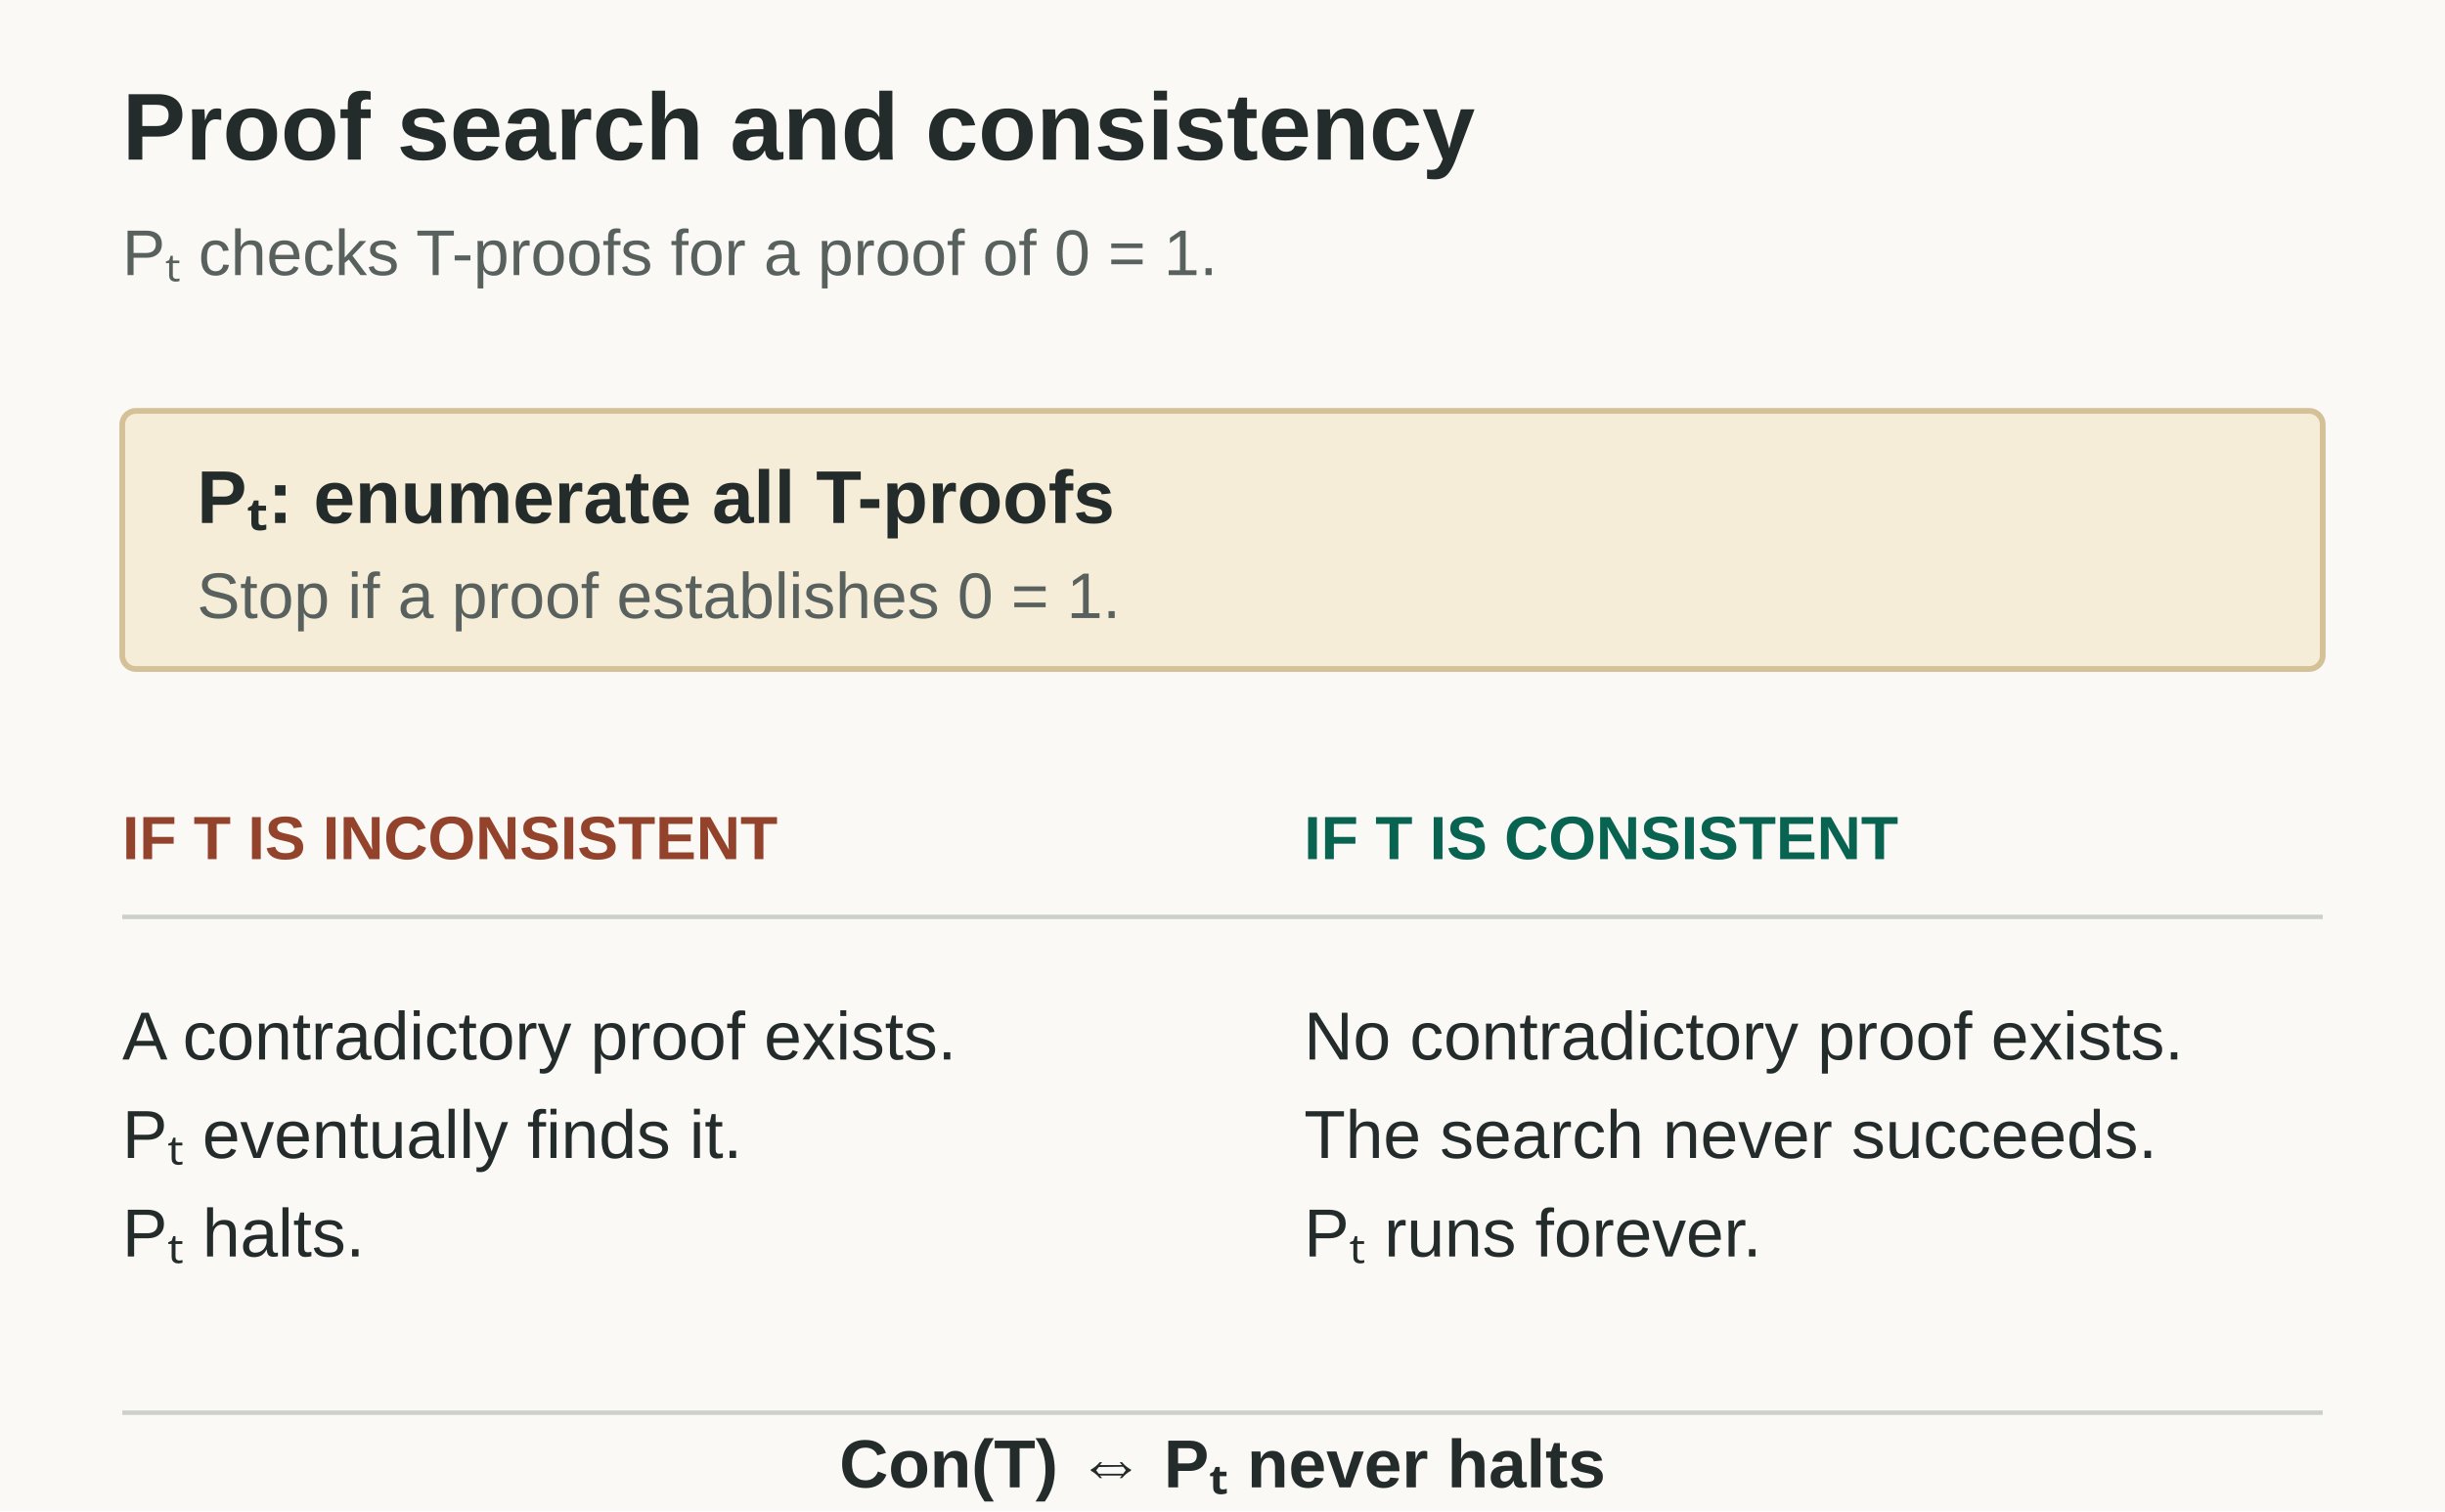
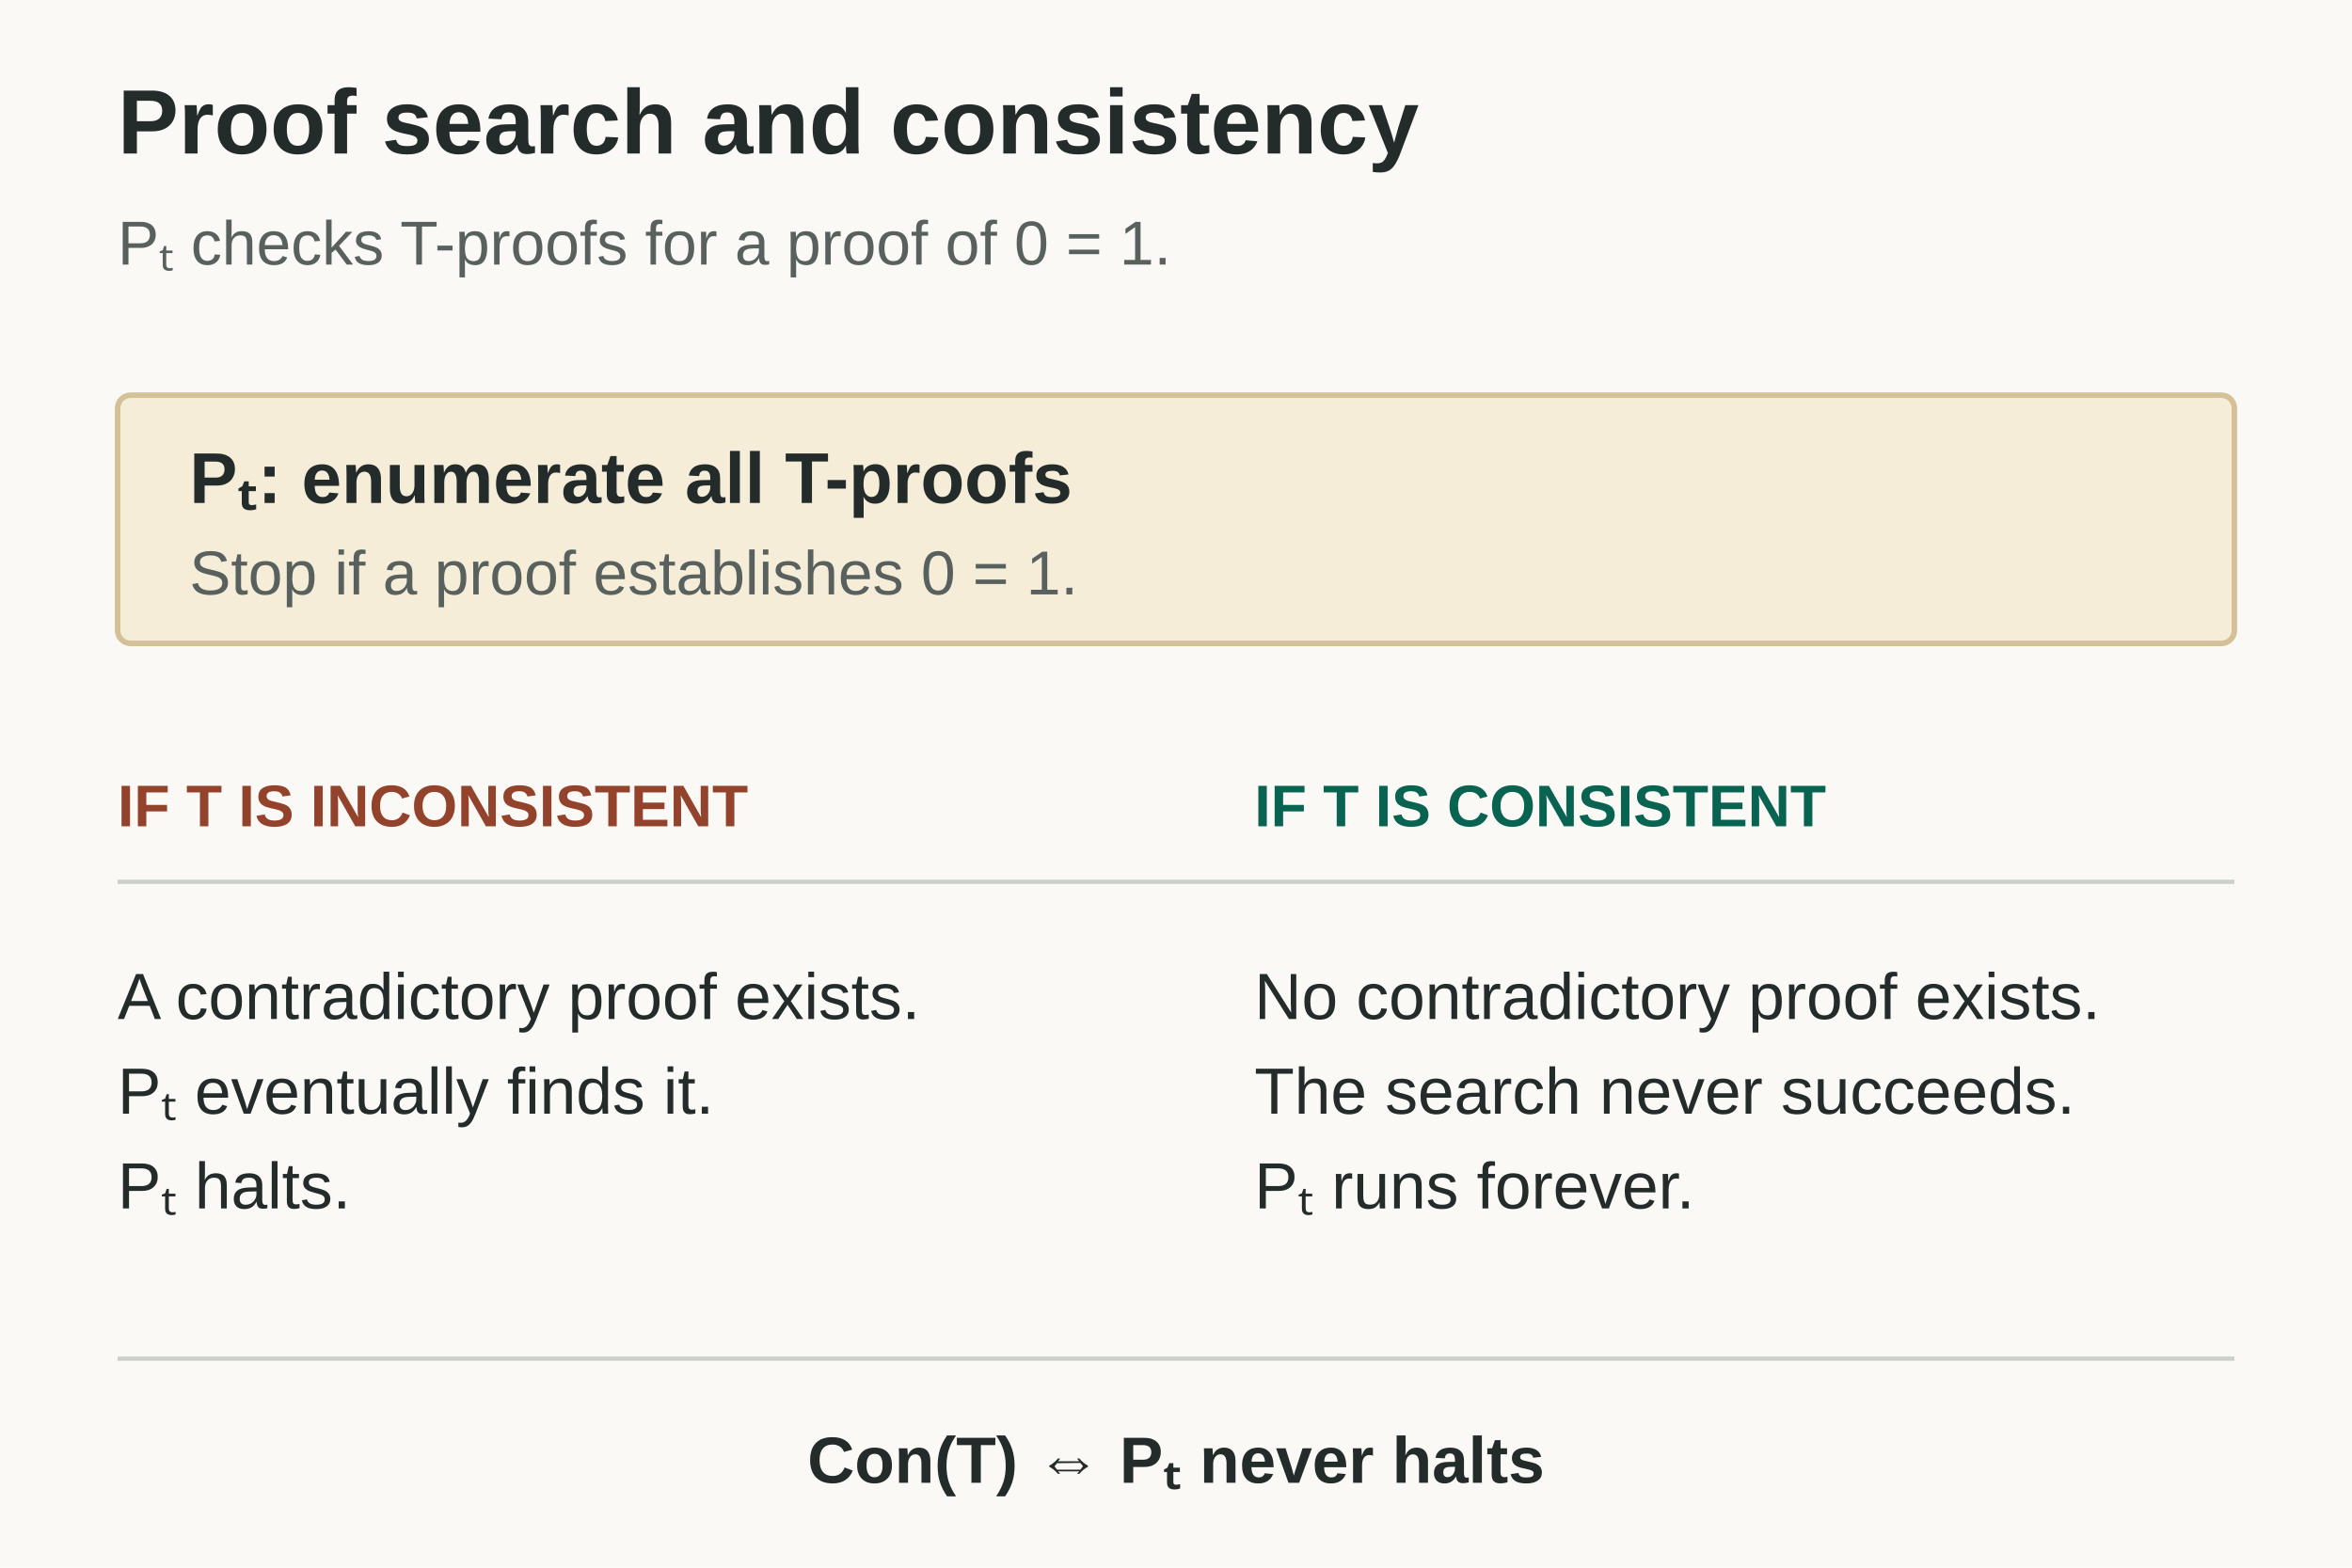
- <svg xmlns="http://www.w3.org/2000/svg" width="720" height="445" viewBox="0 0 720 445" role="img" aria-labelledby="title desc">
+ <svg xmlns="http://www.w3.org/2000/svg" width="720" height="480" viewBox="0 0 720 480" role="img" aria-labelledby="title desc">
  <defs>
    <marker id="arrow" viewBox="0 0 10 10" refX="9" refY="5" markerWidth="7" markerHeight="7" orient="auto">
      <path d="M0 0L10 5L0 10Z" fill="#58615e" />
    </marker>
    <marker id="arrow-teal" viewBox="0 0 10 10" refX="9" refY="5" markerWidth="7" markerHeight="7" orient="auto">
      <path d="M0 0L10 5L0 10Z" fill="#086451" />
    </marker>
    <marker id="arrow-rust" viewBox="0 0 10 10" refX="9" refY="5" markerWidth="7" markerHeight="7" orient="auto">
      <path d="M0 0L10 5L0 10Z" fill="#93422c" />
    </marker>
  </defs>
-   <rect width="720" height="445" fill="#faf9f5" />
+   <rect width="720" height="480" fill="#faf9f5" />
  <g font-family="Arial, Helvetica, sans-serif">
    <text x="36" y="47" font-size="28" font-weight="700" fill="#242b2b" text-anchor="start">Proof search and consistency</text>
    <text x="36" y="81" font-size="19" font-weight="400" fill="#58615e" text-anchor="start">Pₜ checks T-proofs for a proof of 0 = 1.</text>
    <rect x="36" y="121" width="648" height="76" fill="#f6edd9" stroke="#d4c198" stroke-width="1.7" rx="4" />
    <text x="58" y="154" font-size="22" font-weight="700" fill="#242b2b" text-anchor="start">Pₜ: enumerate all T-proofs</text>
    <text x="58" y="182" font-size="19" font-weight="400" fill="#58615e" text-anchor="start">Stop if a proof establishes 0 = 1.</text>
    <text x="36" y="253" font-size="18" font-weight="700" fill="#93422c" text-anchor="start">IF T IS INCONSISTENT</text>
    <text x="384" y="253" font-size="18" font-weight="700" fill="#086451" text-anchor="start">IF T IS CONSISTENT</text>
    <path d="M36 270 L684 270" fill="none" stroke="#cbd0c8" stroke-width="1.3" />
    <text x="36" y="312" font-size="20" font-weight="400" fill="#242b2b" text-anchor="start">A contradictory proof exists.</text>
    <text x="36" y="341" font-size="20" font-weight="400" fill="#242b2b" text-anchor="start">Pₜ eventually finds it.</text>
    <text x="36" y="370" font-size="20" font-weight="400" fill="#242b2b" text-anchor="start">Pₜ halts.</text>
    <text x="384" y="312" font-size="20" font-weight="400" fill="#242b2b" text-anchor="start">No contradictory proof exists.</text>
    <text x="384" y="341" font-size="20" font-weight="400" fill="#242b2b" text-anchor="start">The search never succeeds.</text>
    <text x="384" y="370" font-size="20" font-weight="400" fill="#242b2b" text-anchor="start">Pₜ runs forever.</text>
    <path d="M36 416 L684 416" fill="none" stroke="#cbd0c8" stroke-width="1.3" />
-     <text x="360" y="438" font-size="20" font-weight="700" fill="#242b2b" text-anchor="middle">Con(T)  ⇔  Pₜ never halts</text>
+     <text x="360" y="454" font-size="20" font-weight="700" fill="#242b2b" text-anchor="middle">Con(T)  ⇔  Pₜ never halts</text>
  </g>
</svg>
